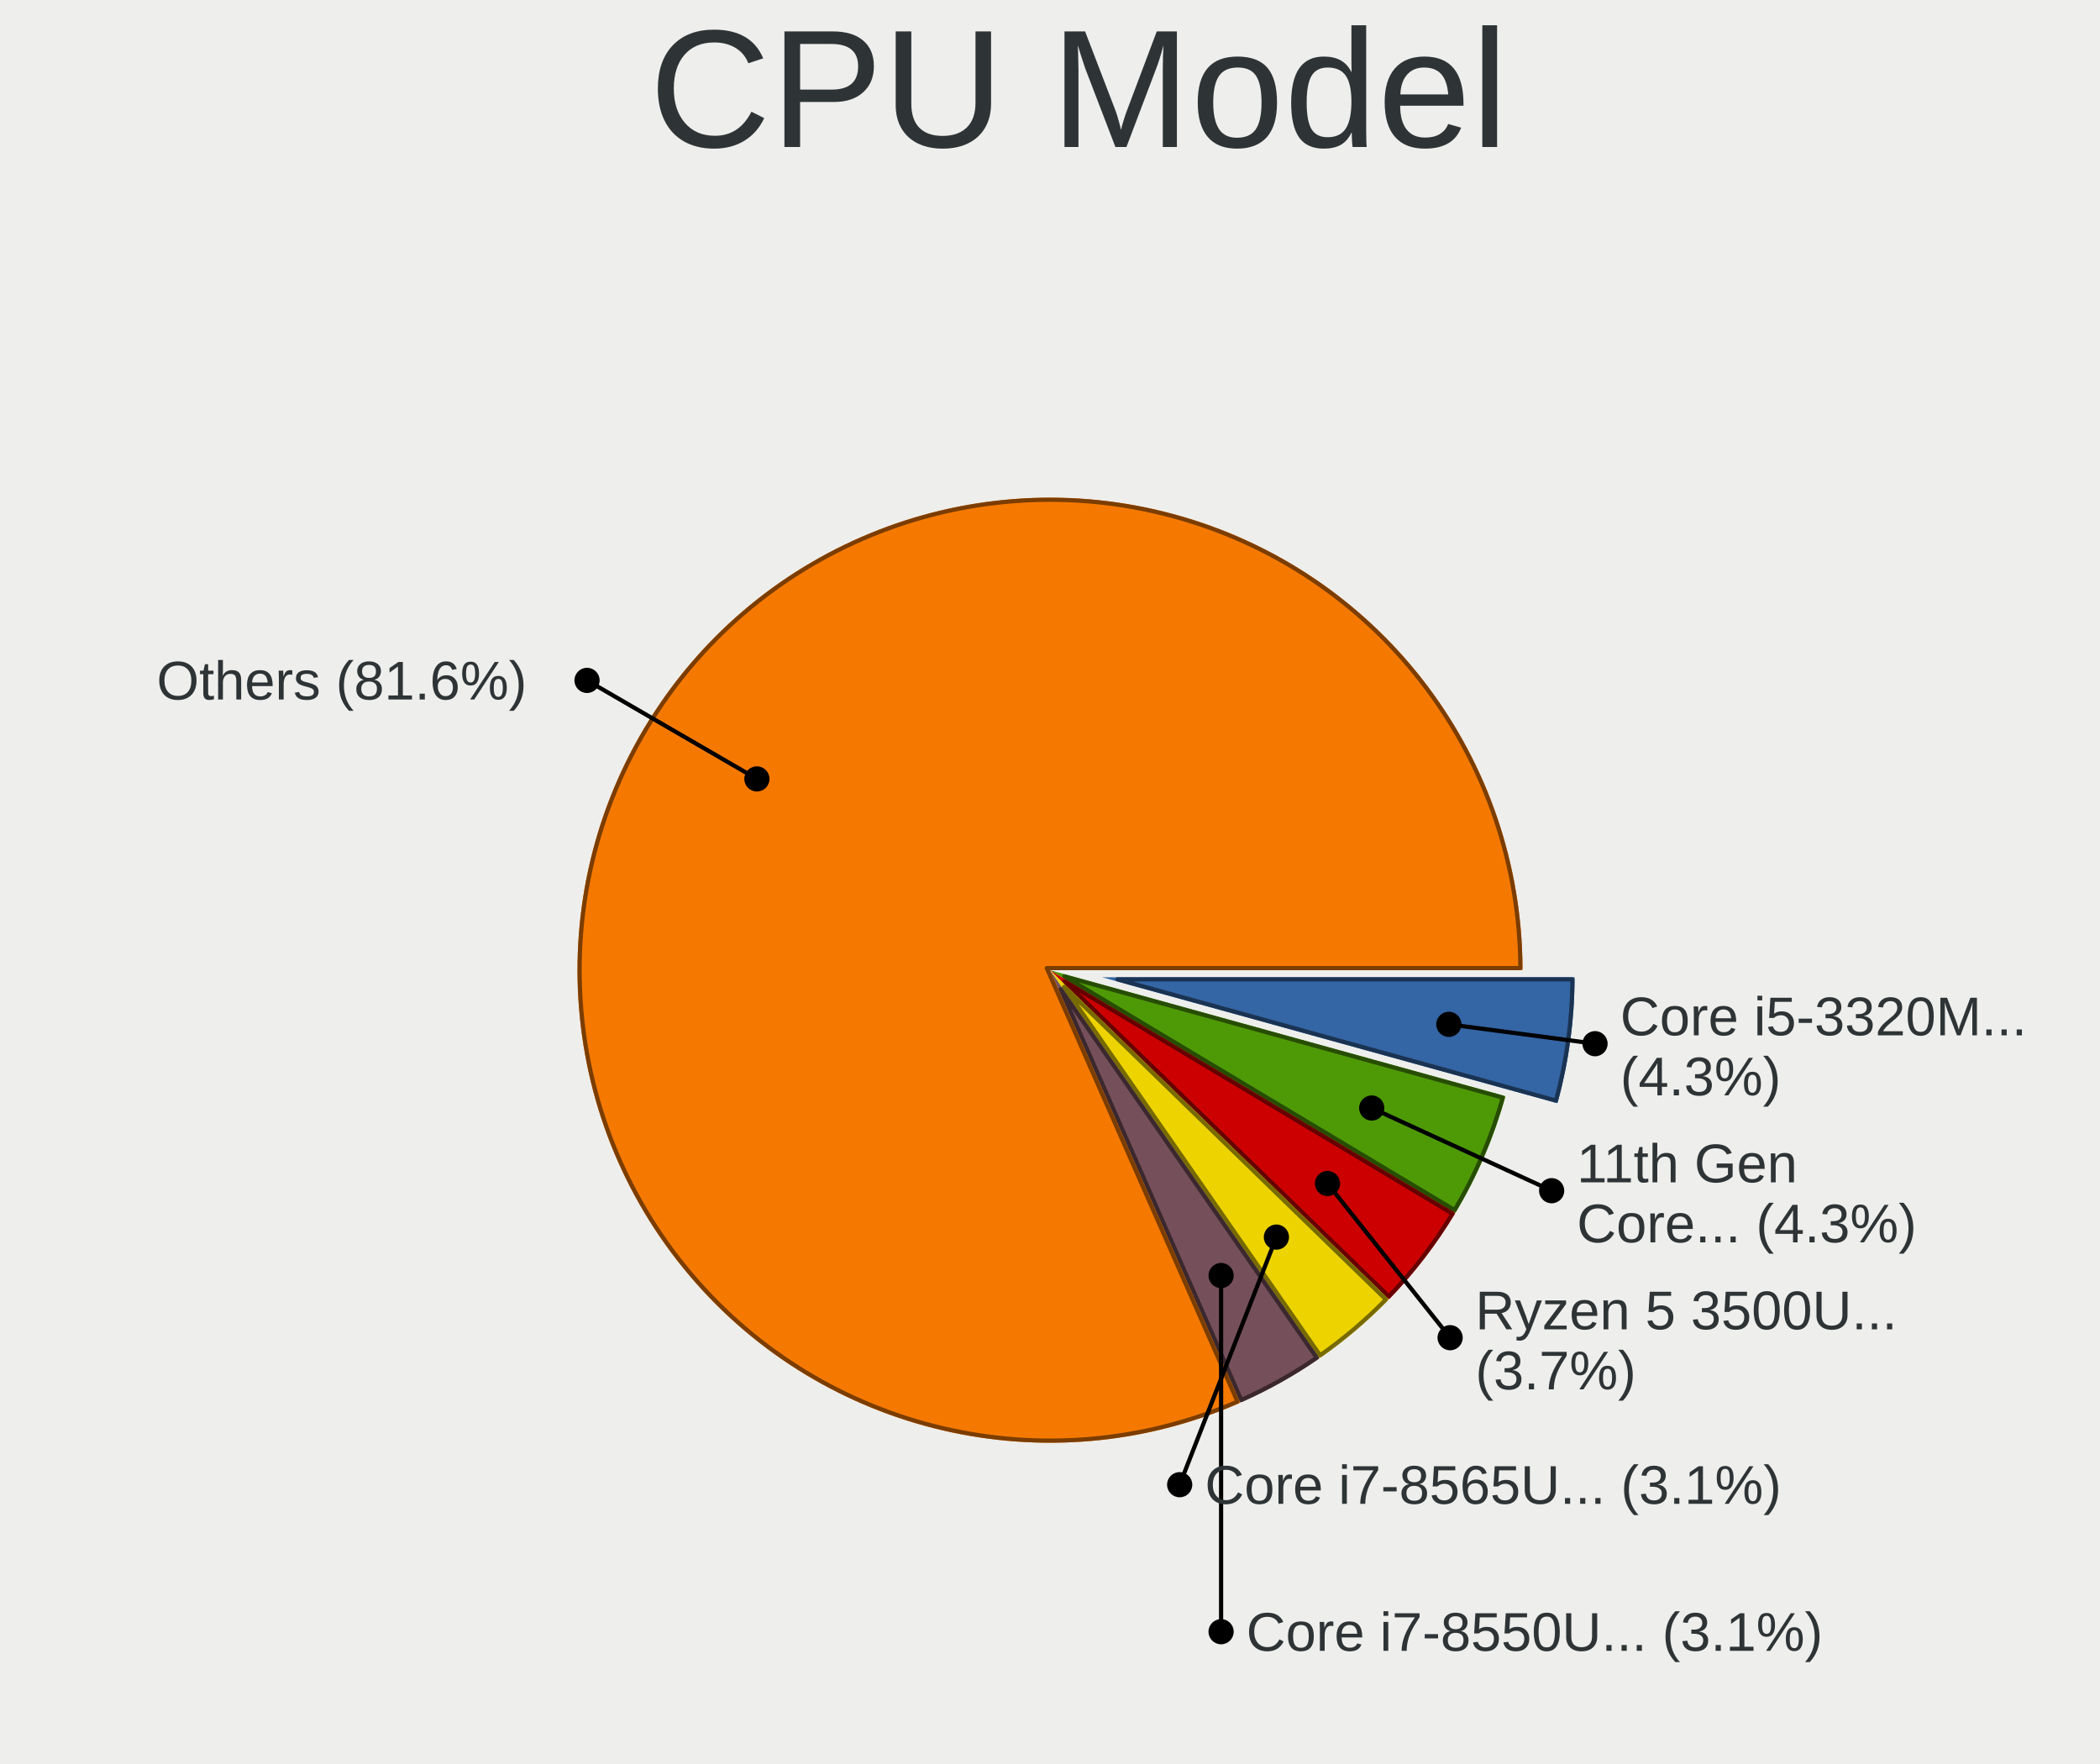
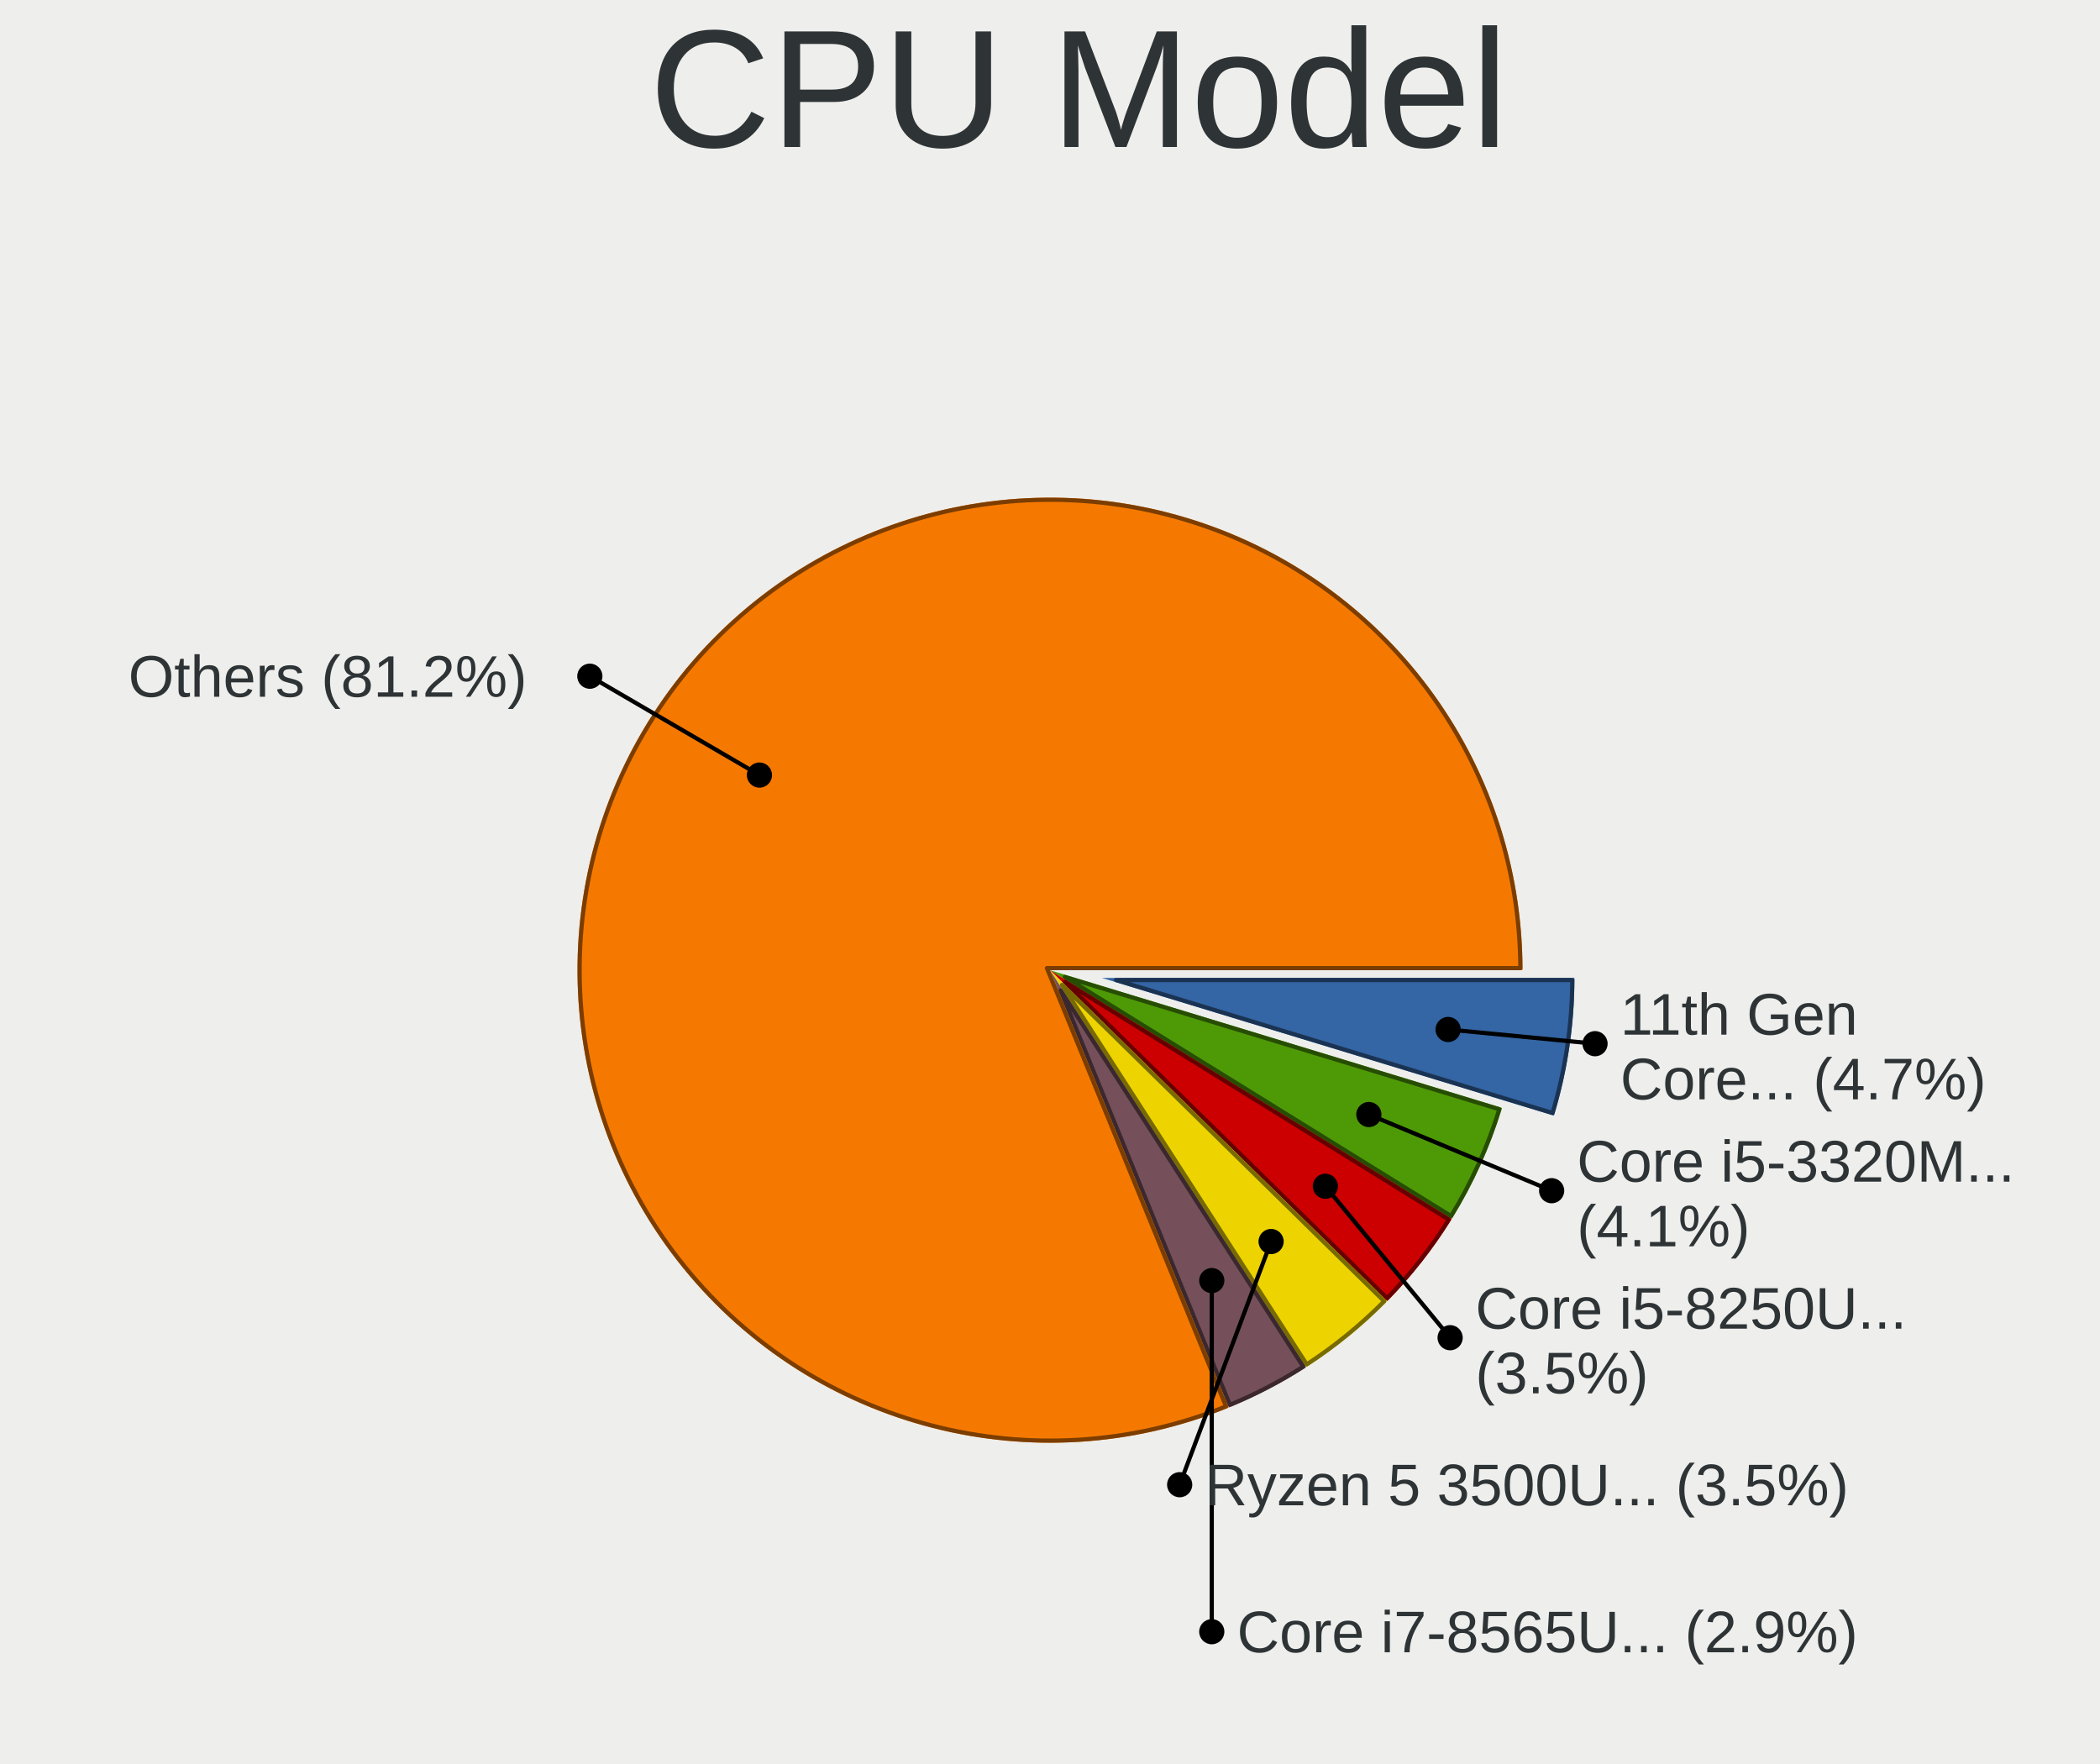
<svg xmlns="http://www.w3.org/2000/svg" width="500" height="420" version="1.0" id="ezcGraph">
  <defs />
  <g id="ezcGraphChart" color-rendering="optimizeQuality" shape-rendering="geometricPrecision" text-rendering="optimizeLegibility">
    <path d=" M 0,420 L 0,0 L 500,0 L 500,420 L 0,420 z " style="fill: #eeeeec; fill-opacity: 1.00; stroke: none;" id="ezcGraphPolygon_1" />
    <path d=" M 0,42 L 0,0 L 500,0 L 500,42 L 0,42 z " style="fill: #000000; fill-opacity: 0.00; stroke: none;" id="ezcGraphPolygon_2" />
-     <path d="M 262.39,232.68 L 374.89,232.68 A 112.50,112.50 0 0,1 370.82,262.67 z" style="fill: #3465a4; fill-opacity: 1.00; stroke: none; cursor: pointer;" id="ezcGraphCircleSector_4" />
-     <path d="M 266.07,233.18 L 374.39,233.18 A 112.00,112.00 0 0,1 370.47,262.05 z" style="fill: none; stroke: #1a3352; stroke-width: 1; stroke-opacity: 1.00; stroke-linecap: round; stroke-linejoin: round;" id="ezcGraphCircleSector_5" />
-     <path d="M 250.00,231.00 L 358.43,260.99 A 112.50,112.50 0 0,1 346.51,288.81 z" style="fill: #4e9a06; fill-opacity: 1.00; stroke: none; cursor: pointer;" id="ezcGraphCircleSector_6" />
-     <path d="M 253.42,232.46 L 357.81,261.34 A 112.00,112.00 0 0,1 346.34,288.12 z" style="fill: none; stroke: #274d03; stroke-width: 1; stroke-opacity: 1.00; stroke-linecap: round; stroke-linejoin: round;" id="ezcGraphCircleSector_7" />
-     <path d="M 250.00,231.00 L 346.51,288.81 A 112.50,112.50 0 0,1 330.69,309.39 z" style="fill: #cc0000; fill-opacity: 1.00; stroke: none; cursor: pointer;" id="ezcGraphCircleSector_8" />
-     <path d="M 253.44,233.64 L 345.83,288.98 A 112.00,112.00 0 0,1 330.68,308.68 z" style="fill: none; stroke: #660000; stroke-width: 1; stroke-opacity: 1.00; stroke-linecap: round; stroke-linejoin: round;" id="ezcGraphCircleSector_9" />
-     <path d="M 250.00,231.00 L 330.69,309.39 A 112.50,112.50 0 0,1 314.18,323.40 z" style="fill: #edd400; fill-opacity: 1.00; stroke: none; cursor: pointer;" id="ezcGraphCircleSector_10" />
-     <path d="M 253.36,234.96 L 329.98,309.40 A 112.00,112.00 0 0,1 314.31,322.70 z" style="fill: none; stroke: #776a00; stroke-width: 1; stroke-opacity: 1.00; stroke-linecap: round; stroke-linejoin: round;" id="ezcGraphCircleSector_11" />
-     <path d="M 250.00,231.00 L 314.18,323.40 A 112.50,112.50 0 0,1 295.30,333.98 z" style="fill: #75505b; fill-opacity: 1.00; stroke: none; cursor: pointer;" id="ezcGraphCircleSector_12" />
-     <path d="M 252.54,235.53 L 313.49,323.27 A 112.00,112.00 0 0,1 295.55,333.32 z" style="fill: none; stroke: #3b282e; stroke-width: 1; stroke-opacity: 1.00; stroke-linecap: round; stroke-linejoin: round;" id="ezcGraphCircleSector_13" />
-     <path d="M 250.00,231.00 L 295.30,333.98 A 112.50,112.50 0 1,1 362.50,231.00 z" style="fill: #f57900; fill-opacity: 1.00; stroke: none;" id="ezcGraphCircleSector_14" />
-     <path d="M 249.23,230.50 L 294.64,333.72 A 112.00,112.00 0 1,1 362.00,230.50 z" style="fill: none; stroke: #7b3d00; stroke-width: 1; stroke-opacity: 1.00; stroke-linecap: round; stroke-linejoin: round;" id="ezcGraphCircleSector_15" />
-     <path d=" M 180.213,185.456 L 139.769,162" style="fill: none; stroke: #000000; stroke-width: 1; stroke-opacity: 1.00; stroke-linecap: round; stroke-linejoin: round;" id="ezcGraphLine_16" />
-     <ellipse cx="180.213" cy="185.456" rx="3" ry="3" style="fill: #000000; fill-opacity: 1.00; stroke: none;" id="ezcGraphCircle_17" />
-     <ellipse cx="139.769" cy="162" rx="3" ry="3" style="fill: #000000; fill-opacity: 1.00; stroke: none;" id="ezcGraphCircle_18" />
-     <path d=" M 344.962,243.89 L 379.769,248.5" style="fill: none; stroke: #000000; stroke-width: 1; stroke-opacity: 1.00; stroke-linecap: round; stroke-linejoin: round;" id="ezcGraphLine_20" />
-     <ellipse cx="344.962" cy="243.89" rx="3" ry="3" style="fill: #000000; fill-opacity: 1.00; stroke: none;" id="ezcGraphCircle_21" />
+     <path d="M 262.36,232.84 L 374.86,232.84 A 112.50,112.50 0 0,1 369.98,265.62 z" style="fill: #3465a4; fill-opacity: 1.00; stroke: none; cursor: pointer;" id="ezcGraphCircleSector_4" />
+     <path d="M 265.72,233.34 L 374.36,233.34 A 112.00,112.00 0 0,1 369.65,265.00 z" style="fill: none; stroke: #1a3352; stroke-width: 1; stroke-opacity: 1.00; stroke-linecap: round; stroke-linejoin: round;" id="ezcGraphCircleSector_5" />
+     <path d="M 250.00,231.00 L 357.62,263.78 A 112.50,112.50 0 0,1 345.65,290.22 z" style="fill: #4e9a06; fill-opacity: 1.00; stroke: none; cursor: pointer;" id="ezcGraphCircleSector_6" />
+     <path d="M 253.53,232.60 L 356.99,264.11 A 112.00,112.00 0 0,1 345.49,289.54 z" style="fill: none; stroke: #274d03; stroke-width: 1; stroke-opacity: 1.00; stroke-linecap: round; stroke-linejoin: round;" id="ezcGraphCircleSector_7" />
+     <path d="M 250.00,231.00 L 345.65,290.22 A 112.50,112.50 0 0,1 330.28,309.81 z" style="fill: #cc0000; fill-opacity: 1.00; stroke: none; cursor: pointer;" id="ezcGraphCircleSector_8" />
+     <path d="M 253.56,233.79 L 344.96,290.39 A 112.00,112.00 0 0,1 330.27,309.10 z" style="fill: none; stroke: #660000; stroke-width: 1; stroke-opacity: 1.00; stroke-linecap: round; stroke-linejoin: round;" id="ezcGraphCircleSector_9" />
+     <path d="M 250.00,231.00 L 330.28,309.81 A 112.50,112.50 0 0,1 310.98,325.54 z" style="fill: #edd400; fill-opacity: 1.00; stroke: none; cursor: pointer;" id="ezcGraphCircleSector_10" />
+     <path d="M 252.85,234.50 L 329.57,309.82 A 112.00,112.00 0 0,1 311.13,324.85 z" style="fill: none; stroke: #776a00; stroke-width: 1; stroke-opacity: 1.00; stroke-linecap: round; stroke-linejoin: round;" id="ezcGraphCircleSector_11" />
+     <path d="M 250.00,231.00 L 310.98,325.54 A 112.50,112.50 0 0,1 292.57,335.13 z" style="fill: #75505b; fill-opacity: 1.00; stroke: none; cursor: pointer;" id="ezcGraphCircleSector_12" />
+     <path d="M 252.50,235.81 L 310.29,325.39 A 112.00,112.00 0 0,1 292.84,334.48 z" style="fill: none; stroke: #3b282e; stroke-width: 1; stroke-opacity: 1.00; stroke-linecap: round; stroke-linejoin: round;" id="ezcGraphCircleSector_13" />
+     <path d="M 250.00,231.00 L 292.57,335.13 A 112.50,112.50 0 1,1 362.50,231.00 z" style="fill: #f57900; fill-opacity: 1.00; stroke: none;" id="ezcGraphCircleSector_14" />
+     <path d="M 249.26,230.50 L 291.92,334.86 A 112.00,112.00 0 1,1 362.00,230.50 z" style="fill: none; stroke: #7b3d00; stroke-width: 1; stroke-opacity: 1.00; stroke-linecap: round; stroke-linejoin: round;" id="ezcGraphCircleSector_15" />
+     <path d=" M 180.818,184.542 L 140.438,161" style="fill: none; stroke: #000000; stroke-width: 1; stroke-opacity: 1.00; stroke-linecap: round; stroke-linejoin: round;" id="ezcGraphLine_16" />
+     <ellipse cx="180.818" cy="184.542" rx="3" ry="3" style="fill: #000000; fill-opacity: 1.00; stroke: none;" id="ezcGraphCircle_17" />
+     <ellipse cx="140.438" cy="161" rx="3" ry="3" style="fill: #000000; fill-opacity: 1.00; stroke: none;" id="ezcGraphCircle_18" />
+     <path d=" M 344.788,245.116 L 379.769,248.5" style="fill: none; stroke: #000000; stroke-width: 1; stroke-opacity: 1.00; stroke-linecap: round; stroke-linejoin: round;" id="ezcGraphLine_20" />
+     <ellipse cx="344.788" cy="245.116" rx="3" ry="3" style="fill: #000000; fill-opacity: 1.00; stroke: none;" id="ezcGraphCircle_21" />
    <ellipse cx="379.769" cy="248.5" rx="3" ry="3" style="fill: #000000; fill-opacity: 1.00; stroke: none;" id="ezcGraphCircle_22" />
-     <path d=" M 326.6,263.815 L 369.44,283.5" style="fill: none; stroke: #000000; stroke-width: 1; stroke-opacity: 1.00; stroke-linecap: round; stroke-linejoin: round;" id="ezcGraphLine_24" />
-     <ellipse cx="326.6" cy="263.815" rx="3" ry="3" style="fill: #000000; fill-opacity: 1.00; stroke: none;" id="ezcGraphCircle_25" />
+     <path d=" M 325.919,265.363 L 369.44,283.5" style="fill: none; stroke: #000000; stroke-width: 1; stroke-opacity: 1.00; stroke-linecap: round; stroke-linejoin: round;" id="ezcGraphLine_24" />
+     <ellipse cx="325.919" cy="265.363" rx="3" ry="3" style="fill: #000000; fill-opacity: 1.00; stroke: none;" id="ezcGraphCircle_25" />
    <ellipse cx="369.44" cy="283.5" rx="3" ry="3" style="fill: #000000; fill-opacity: 1.00; stroke: none;" id="ezcGraphCircle_26" />
-     <path d=" M 316.072,281.783 L 345.268,318.5" style="fill: none; stroke: #000000; stroke-width: 1; stroke-opacity: 1.00; stroke-linecap: round; stroke-linejoin: round;" id="ezcGraphLine_28" />
-     <ellipse cx="316.072" cy="281.783" rx="3" ry="3" style="fill: #000000; fill-opacity: 1.00; stroke: none;" id="ezcGraphCircle_29" />
+     <path d=" M 315.562,282.44 L 345.268,318.5" style="fill: none; stroke: #000000; stroke-width: 1; stroke-opacity: 1.00; stroke-linecap: round; stroke-linejoin: round;" id="ezcGraphLine_28" />
+     <ellipse cx="315.562" cy="282.44" rx="3" ry="3" style="fill: #000000; fill-opacity: 1.00; stroke: none;" id="ezcGraphCircle_29" />
    <ellipse cx="345.268" cy="318.5" rx="3" ry="3" style="fill: #000000; fill-opacity: 1.00; stroke: none;" id="ezcGraphCircle_30" />
-     <path d=" M 303.907,294.549 L 280.875,353.5" style="fill: none; stroke: #000000; stroke-width: 1; stroke-opacity: 1.00; stroke-linecap: round; stroke-linejoin: round;" id="ezcGraphLine_32" />
-     <ellipse cx="303.907" cy="294.549" rx="3" ry="3" style="fill: #000000; fill-opacity: 1.00; stroke: none;" id="ezcGraphCircle_33" />
+     <path d=" M 302.643,295.6 L 280.875,353.5" style="fill: none; stroke: #000000; stroke-width: 1; stroke-opacity: 1.00; stroke-linecap: round; stroke-linejoin: round;" id="ezcGraphLine_32" />
+     <ellipse cx="302.643" cy="295.6" rx="3" ry="3" style="fill: #000000; fill-opacity: 1.00; stroke: none;" id="ezcGraphCircle_33" />
    <ellipse cx="280.875" cy="353.5" rx="3" ry="3" style="fill: #000000; fill-opacity: 1.00; stroke: none;" id="ezcGraphCircle_34" />
-     <path d=" M 290.736,303.698 L 290.736,388.5" style="fill: none; stroke: #000000; stroke-width: 1; stroke-opacity: 1.00; stroke-linecap: round; stroke-linejoin: round;" id="ezcGraphLine_36" />
-     <ellipse cx="290.736" cy="303.698" rx="3" ry="3" style="fill: #000000; fill-opacity: 1.00; stroke: none;" id="ezcGraphCircle_37" />
-     <ellipse cx="290.736" cy="388.5" rx="3" ry="3" style="fill: #000000; fill-opacity: 1.00; stroke: none;" id="ezcGraphCircle_38" />
+     <path d=" M 288.517,304.898 L 288.517,388.5" style="fill: none; stroke: #000000; stroke-width: 1; stroke-opacity: 1.00; stroke-linecap: round; stroke-linejoin: round;" id="ezcGraphLine_36" />
+     <ellipse cx="288.517" cy="304.898" rx="3" ry="3" style="fill: #000000; fill-opacity: 1.00; stroke: none;" id="ezcGraphCircle_37" />
+     <ellipse cx="288.517" cy="388.5" rx="3" ry="3" style="fill: #000000; fill-opacity: 1.00; stroke: none;" id="ezcGraphCircle_38" />
    <g id="ezcGraphTextBox_3">
      <path d=" M 154.1,42 L 154.1,0.5 L 346.4,0.5 L 346.4,42 L 154.1,42 z " style="fill: #ffffff; fill-opacity: 0.00; stroke: none;" id="ezcGraphPolygon_40" />
      <text id="ezcGraphTextBox_3_text" x="154.6" text-length="190.8px" y="35" style="font-size: 40px; font-family: 'Arial'; fill: #2e3436; fill-opacity: 1.00; stroke: none;">CPU Model</text>
    </g>
    <g id="ezcGraphTextBox_19">
-       <path d=" M 36.809,169.5 L 36.809,155 L 134.769,155 L 134.769,169.5 L 36.809,169.5 z " style="fill: #ffffff; fill-opacity: 0.00; stroke: none;" id="ezcGraphPolygon_41" />
-       <text id="ezcGraphTextBox_19_text" x="37.309" text-length="96.46px" y="166.55" style="font-size: 13px; font-family: 'Arial'; fill: #2e3436; fill-opacity: 1.00; stroke: none;">Others (81.6%)</text>
+       <path d=" M 30.058,169 L 30.058,153.5 L 135.438,153.5 L 135.438,169 L 30.058,169 z " style="fill: #ffffff; fill-opacity: 0.00; stroke: none;" id="ezcGraphPolygon_41" />
+       <text id="ezcGraphTextBox_19_text" x="30.558" text-length="103.88px" y="165.9" style="font-size: 14px; font-family: 'Arial'; fill: #2e3436; fill-opacity: 1.00; stroke: none;">Others (81.2%)</text>
    </g>
    <g id="ezcGraphTextBox_23" style=" cursor: pointer;">
-       <path d=" M 385.269,262.55 L 385.269,234.95 L 497.009,234.95 L 497.009,262.55 L 385.269,262.55 z " style="fill: #ffffff; fill-opacity: 0.00; stroke: none;" id="ezcGraphPolygon_42" />
-       <text id="ezcGraphTextBox_23_text" x="385.769" text-length="110.24px" y="246.5" style="font-size: 13px; font-family: 'Arial'; fill: #2e3436; fill-opacity: 1.00; stroke: none;">Core i5-3320M...</text>
-       <text id="ezcGraphTextBox_23_text" x="385.769" text-length="41.34px" y="260.8" style="font-size: 13px; font-family: 'Arial'; fill: #2e3436; fill-opacity: 1.00; stroke: none;">(4.3%)</text>
+       <path d=" M 385.269,263.55 L 385.269,233.95 L 490.649,233.95 L 490.649,263.55 L 385.269,263.55 z " style="fill: #ffffff; fill-opacity: 0.00; stroke: none;" id="ezcGraphPolygon_42" />
+       <text id="ezcGraphTextBox_23_text" x="385.769" text-length="59.36px" y="246.35" style="font-size: 14px; font-family: 'Arial'; fill: #2e3436; fill-opacity: 1.00; stroke: none;">11th Gen</text>
+       <text id="ezcGraphTextBox_23_text" x="385.769" text-length="103.88px" y="261.75" style="font-size: 14px; font-family: 'Arial'; fill: #2e3436; fill-opacity: 1.00; stroke: none;">Core... (4.7%)</text>
    </g>
    <g id="ezcGraphTextBox_27" style=" cursor: pointer;">
-       <path d=" M 374.94,297.55 L 374.94,269.95 L 472.901,269.95 L 472.901,297.55 L 374.94,297.55 z " style="fill: #ffffff; fill-opacity: 0.00; stroke: none;" id="ezcGraphPolygon_43" />
-       <text id="ezcGraphTextBox_27_text" x="375.44" text-length="55.12px" y="281.5" style="font-size: 13px; font-family: 'Arial'; fill: #2e3436; fill-opacity: 1.00; stroke: none;">11th Gen</text>
-       <text id="ezcGraphTextBox_27_text" x="375.44" text-length="96.46px" y="295.8" style="font-size: 13px; font-family: 'Arial'; fill: #2e3436; fill-opacity: 1.00; stroke: none;">Core... (4.3%)</text>
+       <path d=" M 374.94,298.55 L 374.94,268.95 L 495.161,268.95 L 495.161,298.55 L 374.94,298.55 z " style="fill: #ffffff; fill-opacity: 0.00; stroke: none;" id="ezcGraphPolygon_43" />
+       <text id="ezcGraphTextBox_27_text" x="375.44" text-length="118.72px" y="281.35" style="font-size: 14px; font-family: 'Arial'; fill: #2e3436; fill-opacity: 1.00; stroke: none;">Core i5-3320M...</text>
+       <text id="ezcGraphTextBox_27_text" x="375.44" text-length="44.52px" y="296.75" style="font-size: 14px; font-family: 'Arial'; fill: #2e3436; fill-opacity: 1.00; stroke: none;">(4.1%)</text>
    </g>
    <g id="ezcGraphTextBox_31" style=" cursor: pointer;">
-       <path d=" M 350.768,332.55 L 350.768,304.95 L 462.508,304.95 L 462.508,332.55 L 350.768,332.55 z " style="fill: #ffffff; fill-opacity: 0.00; stroke: none;" id="ezcGraphPolygon_44" />
-       <text id="ezcGraphTextBox_31_text" x="351.268" text-length="110.24px" y="316.5" style="font-size: 13px; font-family: 'Arial'; fill: #2e3436; fill-opacity: 1.00; stroke: none;">Ryzen 5 3500U...</text>
-       <text id="ezcGraphTextBox_31_text" x="351.268" text-length="41.34px" y="330.8" style="font-size: 13px; font-family: 'Arial'; fill: #2e3436; fill-opacity: 1.00; stroke: none;">(3.7%)</text>
+       <path d=" M 350.768,333.55 L 350.768,303.95 L 470.988,303.95 L 470.988,333.55 L 350.768,333.55 z " style="fill: #ffffff; fill-opacity: 0.00; stroke: none;" id="ezcGraphPolygon_44" />
+       <text id="ezcGraphTextBox_31_text" x="351.268" text-length="118.72px" y="316.35" style="font-size: 14px; font-family: 'Arial'; fill: #2e3436; fill-opacity: 1.00; stroke: none;">Core i5-8250U...</text>
+       <text id="ezcGraphTextBox_31_text" x="351.268" text-length="44.52px" y="331.75" style="font-size: 14px; font-family: 'Arial'; fill: #2e3436; fill-opacity: 1.00; stroke: none;">(3.5%)</text>
    </g>
    <g id="ezcGraphTextBox_35" style=" cursor: pointer;">
-       <path d=" M 286.375,361 L 286.375,346.5 L 446.345,346.5 L 446.345,361 L 286.375,361 z " style="fill: #ffffff; fill-opacity: 0.00; stroke: none;" id="ezcGraphPolygon_45" />
-       <text id="ezcGraphTextBox_35_text" x="286.875" text-length="158.47px" y="358.05" style="font-size: 13px; font-family: 'Arial'; fill: #2e3436; fill-opacity: 1.00; stroke: none;">Core i7-8565U... (3.1%)</text>
+       <path d=" M 286.375,361.5 L 286.375,346 L 458.535,346 L 458.535,361.5 L 286.375,361.5 z " style="fill: #ffffff; fill-opacity: 0.00; stroke: none;" id="ezcGraphPolygon_45" />
+       <text id="ezcGraphTextBox_35_text" x="286.875" text-length="170.66px" y="358.4" style="font-size: 14px; font-family: 'Arial'; fill: #2e3436; fill-opacity: 1.00; stroke: none;">Ryzen 5 3500U... (3.5%)</text>
    </g>
    <g id="ezcGraphTextBox_39" style=" cursor: pointer;">
-       <path d=" M 296.236,396 L 296.236,381.5 L 456.206,381.5 L 456.206,396 L 296.236,396 z " style="fill: #ffffff; fill-opacity: 0.00; stroke: none;" id="ezcGraphPolygon_46" />
-       <text id="ezcGraphTextBox_39_text" x="296.736" text-length="158.47px" y="393.05" style="font-size: 13px; font-family: 'Arial'; fill: #2e3436; fill-opacity: 1.00; stroke: none;">Core i7-8550U... (3.1%)</text>
+       <path d=" M 294.017,396.5 L 294.017,381 L 466.177,381 L 466.177,396.5 L 294.017,396.5 z " style="fill: #ffffff; fill-opacity: 0.00; stroke: none;" id="ezcGraphPolygon_46" />
+       <text id="ezcGraphTextBox_39_text" x="294.517" text-length="170.66px" y="393.4" style="font-size: 14px; font-family: 'Arial'; fill: #2e3436; fill-opacity: 1.00; stroke: none;">Core i7-8565U... (2.9%)</text>
    </g>
  </g>
</svg>
